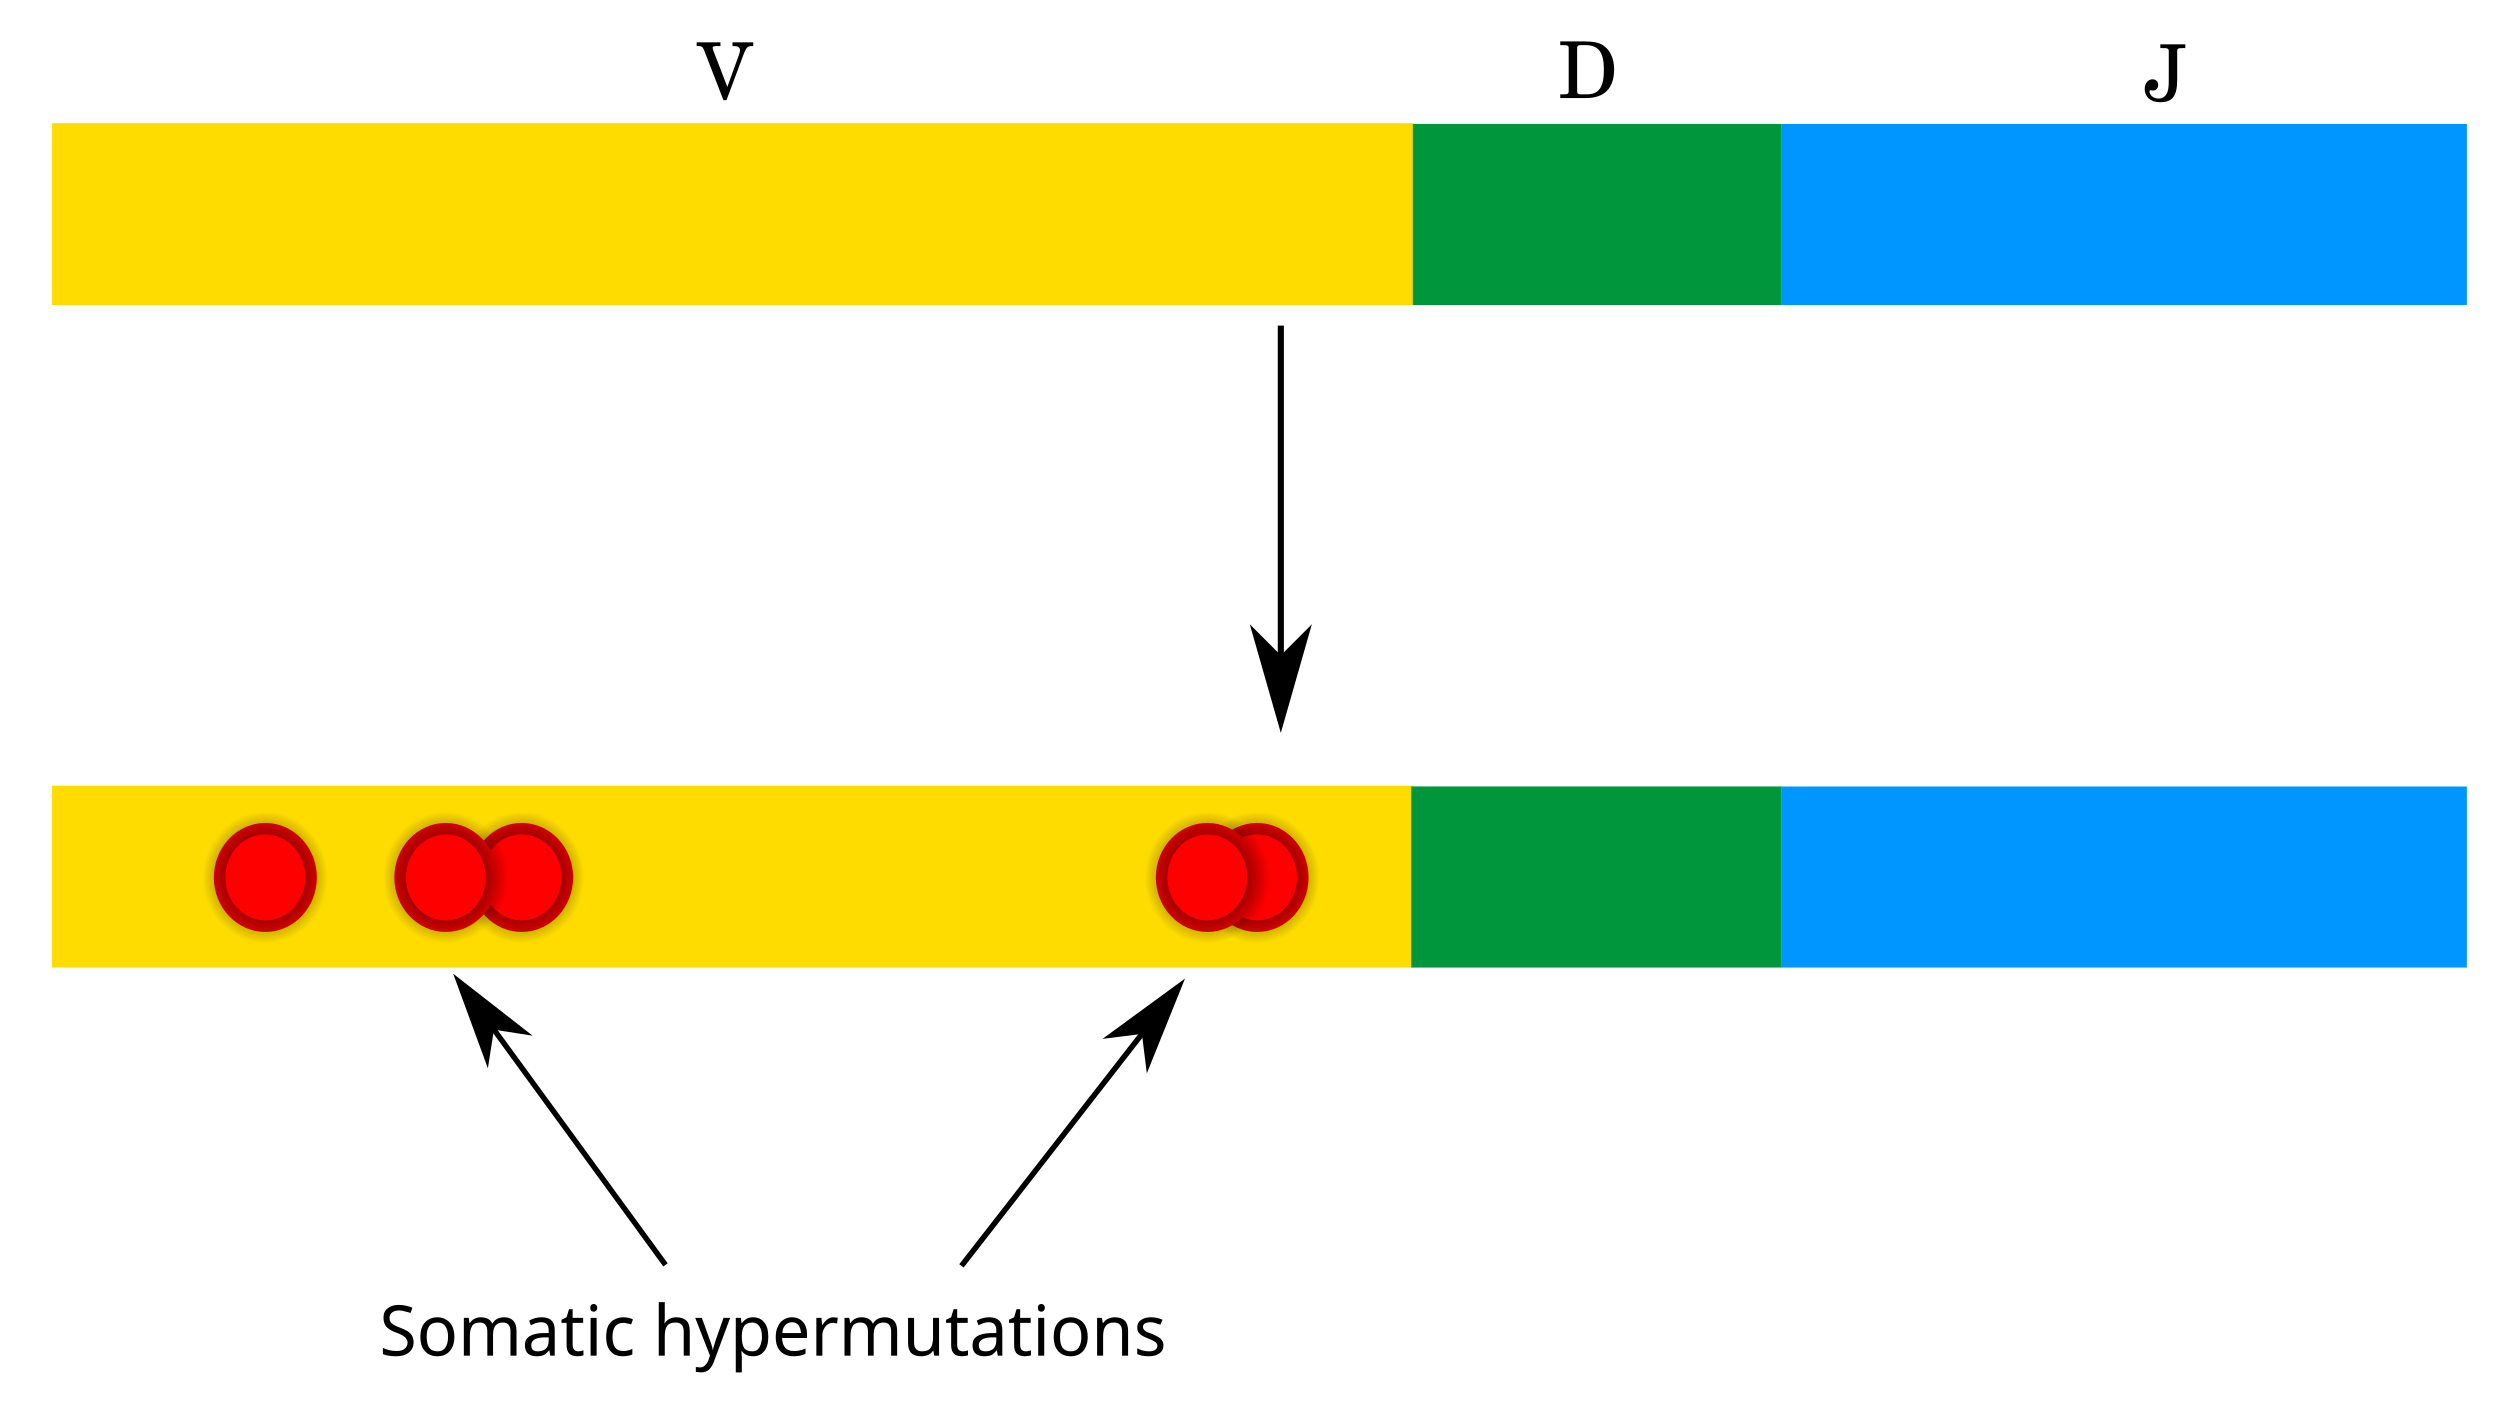
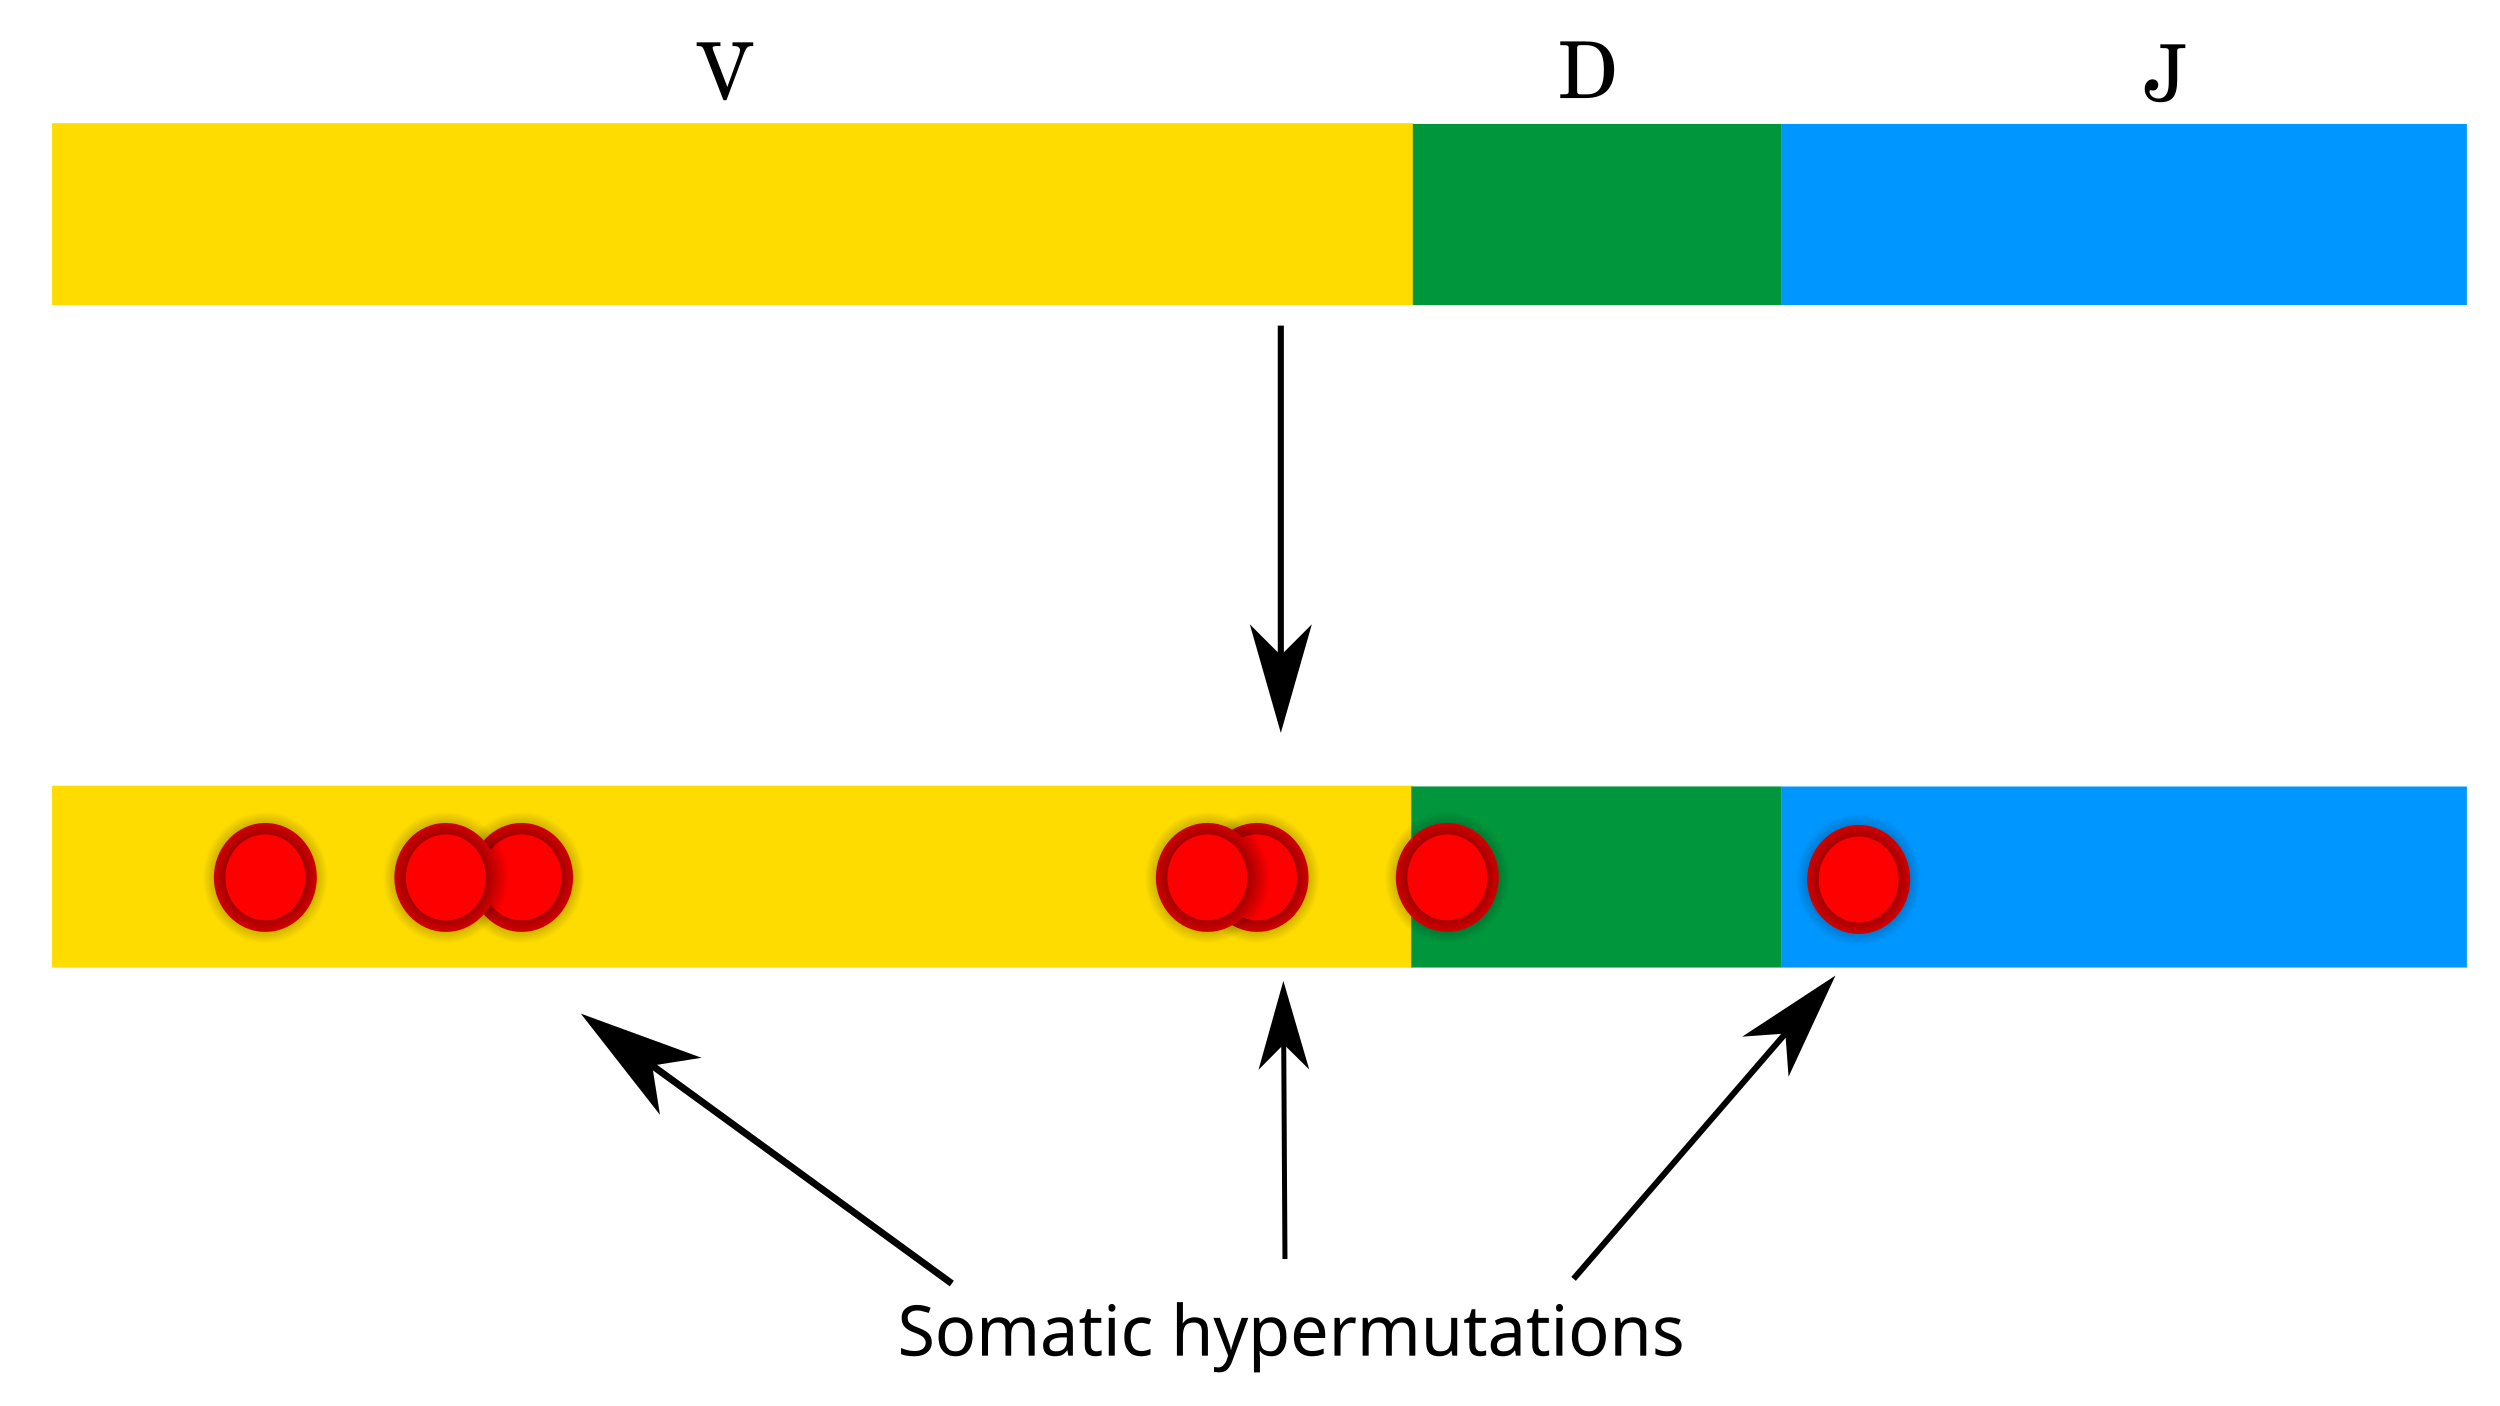
<svg xmlns="http://www.w3.org/2000/svg" xmlns:ns1="http://www.openswatchbook.org/uri/2009/osb" xmlns:xlink="http://www.w3.org/1999/xlink" width="453.543" height="255" id="svg2" version="1.0" viewBox="0 0 128 71.967">
  <defs id="defs4">
    <marker orient="auto" refY="0" refX="0" id="Arrow1Lend" style="overflow:visible">
      <path id="path14900" d="M 0,0 5,-5 -12.5,0 5,5 0,0 Z" style="fill:#000000;fill-opacity:1;fill-rule:evenodd;stroke:#000000;stroke-width:1pt;stroke-opacity:1" transform="matrix(-0.8,0,0,-0.8,-10,0)" />
    </marker>
    <marker orient="auto" refY="0" refX="0" id="Arrow1Lstart" style="overflow:visible">
      <path id="path14897" d="M 0,0 5,-5 -12.5,0 5,5 0,0 Z" style="fill:#000000;fill-opacity:1;fill-rule:evenodd;stroke:#000000;stroke-width:1pt;stroke-opacity:1" transform="matrix(0.8,0,0,0.8,10,0)" />
    </marker>
    <linearGradient id="linearGradient14838">
      <stop style="stop-color:#000000;stop-opacity:1;" offset="0" id="stop14840" />
      <stop style="stop-color:#000000;stop-opacity:0;" offset="1" id="stop14842" />
    </linearGradient>
    <linearGradient id="linearGradient8689" ns1:paint="solid">
      <stop style="stop-color:#000000;stop-opacity:1;" offset="0" id="stop8691" />
    </linearGradient>
    <linearGradient id="linearGradient8681" ns1:paint="solid">
      <stop style="stop-color:#ff0000;stop-opacity:1;" offset="0" id="stop8683" />
    </linearGradient>
    <linearGradient id="linearGradient7799" ns1:paint="solid">
      <stop style="stop-color:#390000;stop-opacity:1;" offset="0" id="stop7801" />
    </linearGradient>
    <linearGradient id="linearGradient7791" ns1:paint="solid">
      <stop style="stop-color:#006eff;stop-opacity:1;" offset="0" id="stop7793" />
    </linearGradient>
    <linearGradient id="linearGradient6351" ns1:paint="solid">
      <stop style="stop-color:#006eff;stop-opacity:1;" offset="0" id="stop6353" />
    </linearGradient>
    <radialGradient xlink:href="#linearGradient14838" id="radialGradient14850" cx="63.244" cy="769.056" fx="63.244" fy="769.056" r="2.943" gradientTransform="matrix(1.093547,0,0,1.15178,-4.797866,-118.7929)" gradientUnits="userSpaceOnUse" />
    <radialGradient xlink:href="#linearGradient14838" id="radialGradient14852" cx="28.81" cy="769.056" fx="28.81" fy="769.056" r="2.943" gradientTransform="matrix(1.093547,0,0,1.15178,-4.797866,-118.7929)" gradientUnits="userSpaceOnUse" />
    <radialGradient xlink:href="#linearGradient14838" id="radialGradient14854" cx="16.81" cy="769.056" fx="16.81" fy="769.056" r="2.943" gradientTransform="matrix(1.093547,0,0,1.15178,-4.797866,-118.7929)" gradientUnits="userSpaceOnUse" />
    <radialGradient xlink:href="#linearGradient14838" id="radialGradient14850-7" cx="63.244" cy="769.056" fx="63.244" fy="769.056" r="2.943" gradientTransform="matrix(1.093547,0,0,1.15178,-7.344008,-118.7929)" gradientUnits="userSpaceOnUse" />
    <radialGradient xlink:href="#linearGradient14838" id="radialGradient14850-8" cx="63.244" cy="769.056" fx="63.244" fy="769.056" r="2.943" gradientTransform="matrix(1.093547,0,0,1.15178,-46.33442,-118.7929)" gradientUnits="userSpaceOnUse" />
    <marker orient="auto" refY="0" refX="0" id="Arrow1Lend-5" style="overflow:visible">
      <path id="path14900-2" d="M 0,0 5,-5 -12.5,0 5,5 0,0 Z" style="fill:#000000;fill-opacity:1;fill-rule:evenodd;stroke:#000000;stroke-width:1pt;stroke-opacity:1" transform="matrix(-0.8,0,0,-0.8,-10,0)" />
    </marker>
    <marker orient="auto" refY="0" refX="0" id="Arrow1Lend-5-2" style="overflow:visible">
      <path id="path14900-2-7" d="M 0,0 5,-5 -12.5,0 5,5 0,0 Z" style="fill:#000000;fill-opacity:1;fill-rule:evenodd;stroke:#000000;stroke-width:1pt;stroke-opacity:1" transform="matrix(-0.8,0,0,-0.8,-10,0)" />
    </marker>
+     <radialGradient xlink:href="#linearGradient14838" id="radialGradient14850-7-0" cx="63.244" cy="769.056" fx="63.244" fy="769.056" r="2.943" gradientTransform="matrix(1.093547,0,0,1.15178,4.94217,-118.7929)" gradientUnits="userSpaceOnUse" />
+     <radialGradient xlink:href="#linearGradient14838" id="radialGradient14850-7-0-2" cx="63.244" cy="769.056" fx="63.244" fy="769.056" r="2.943" gradientTransform="matrix(1.093547,0,0,1.15178,26.00465,-118.6887)" gradientUnits="userSpaceOnUse" />
+     <marker orient="auto" refY="0" refX="0" id="Arrow1Lend-5-0" style="overflow:visible">
+       <path id="path14900-2-6" d="M 0,0 5,-5 -12.5,0 5,5 0,0 Z" style="fill:#000000;fill-opacity:1;fill-rule:evenodd;stroke:#000000;stroke-width:1pt;stroke-opacity:1" transform="matrix(-0.8,0,0,-0.8,-10,0)" />
+     </marker>
  </defs>
  <g id="layer1" transform="translate(4.149475e-6,-722.0648)">
    <rect style="fill:none;fill-opacity:1;stroke-width:1.063;stroke-miterlimit:4;stroke-dasharray:none;stroke-dashoffset:0" id="rect6349" width="24.058" height="22.496" x="76.125" y="709.49" />
    <rect id="rect3336-2" width="69.691" height="9.311" x="2.665" y="728.372" style="fill:#ffdc00;fill-opacity:1" />
    <rect transform="scale(1,-1)" style="fill:#00963c;fill-opacity:1" y="-737.683" x="72.336" height="9.273" width="18.884" id="rect3336-0-7-4-5" />
    <rect transform="scale(1,-1)" style="fill:#0096ff;fill-opacity:1" y="-737.683" x="91.199" height="9.27" width="35.105" id="rect3336-0-7-4-7-4-6" />
    <text xml:space="preserve" style="font-style:normal;font-variant:normal;font-weight:normal;font-stretch:normal;font-size:3.961px;line-height:125%;font-family:'TeX Gyre Schola';-inkscape-font-specification:'TeX Gyre Schola, Normal';text-align:start;letter-spacing:0px;word-spacing:0px;writing-mode:lr-tb;text-anchor:start;fill:#000000;fill-opacity:1;stroke:none;stroke-width:1px;stroke-linecap:butt;stroke-linejoin:miter;stroke-opacity:1" x="36.207" y="716.956" id="text4715-6" transform="scale(0.9860051,1.014193)">
      <tspan id="tspan4824-7" x="36.207" y="716.956" dy="0">V<tspan style="font-style:normal;font-variant:normal;font-weight:normal;font-stretch:normal;font-size:3.497px;line-height:125%;font-family:'TeX Gyre Schola';-inkscape-font-specification:'TeX Gyre Schola, Normal';text-align:start;writing-mode:lr-tb;text-anchor:start" id="tspan4828-9" />
      </tspan>
    </text>
    <text xml:space="preserve" style="font-style:normal;font-variant:normal;font-weight:normal;font-stretch:normal;font-size:3.961px;line-height:125%;font-family:'TeX Gyre Schola';-inkscape-font-specification:'TeX Gyre Schola, Normal';text-align:start;letter-spacing:0px;word-spacing:0px;writing-mode:lr-tb;text-anchor:start;fill:#000000;fill-opacity:1;stroke:none;stroke-width:1px;stroke-linecap:butt;stroke-linejoin:miter;stroke-opacity:1" x="80.912" y="716.909" id="text4719-3-4-8-3-6" transform="scale(0.9860051,1.014193)">
      <tspan id="tspan4721-7-5-1-4-0" x="80.912" y="716.909" dy="0">D<tspan style="font-style:normal;font-variant:normal;font-weight:normal;font-stretch:normal;font-size:3.497px;line-height:125%;font-family:'TeX Gyre Schola';-inkscape-font-specification:'TeX Gyre Schola, Normal';text-align:start;writing-mode:lr-tb;text-anchor:start" id="tspan4830-4-8-1-9-7" />
      </tspan>
    </text>
    <text xml:space="preserve" style="font-style:normal;font-variant:normal;font-weight:normal;font-stretch:normal;font-size:3.961px;line-height:125%;font-family:'TeX Gyre Schola';-inkscape-font-specification:'TeX Gyre Schola, Normal';text-align:start;letter-spacing:0px;word-spacing:0px;writing-mode:lr-tb;text-anchor:start;fill:#000000;fill-opacity:1;stroke:none;stroke-width:1px;stroke-linecap:butt;stroke-linejoin:miter;stroke-opacity:1" x="111.352" y="717.057" id="text4719-3-4-8-1-9-4" transform="scale(0.9860051,1.014193)">
      <tspan id="tspan4721-7-5-1-49-6-1" x="111.352" y="717.057" dy="0">J<tspan style="font-style:normal;font-variant:normal;font-weight:normal;font-stretch:normal;font-size:3.497px;line-height:125%;font-family:'TeX Gyre Schola';-inkscape-font-specification:'TeX Gyre Schola, Normal';text-align:start;writing-mode:lr-tb;text-anchor:start" id="tspan4830-4-8-1-6-0-3" />
      </tspan>
    </text>
    <rect id="rect3336-2-2" width="69.691" height="9.311" x="2.665" y="762.293" style="fill:#ffdc00;fill-opacity:1" />
    <rect transform="scale(1,-1)" style="fill:#00963c;fill-opacity:1" y="-771.604" x="72.255" height="9.273" width="18.961" id="rect3336-0-7-4-5-8" />
    <rect transform="scale(1,-1)" style="fill:#0096ff;fill-opacity:1" y="-771.604" x="91.199" height="9.27" width="35.105" id="rect3336-0-7-4-7-4-6-3" />
    <ellipse style="opacity:1;fill:#ff0000;fill-opacity:1;stroke:url(#radialGradient14854);stroke-width:1.179;stroke-miterlimit:4;stroke-dasharray:none;stroke-dashoffset:0" id="path14812" cx="13.585" cy="766.99" rx="2.637" ry="2.791" />
    <ellipse style="opacity:1;fill:#ff0000;fill-opacity:1;stroke:url(#radialGradient14852);stroke-width:1.179;stroke-miterlimit:4;stroke-dasharray:none;stroke-dashoffset:0" id="path14812-6" cx="26.707" cy="766.99" rx="2.637" ry="2.791" />
    <ellipse style="opacity:1;fill:#ff0000;fill-opacity:1;stroke:url(#radialGradient14850);stroke-width:1.179;stroke-miterlimit:4;stroke-dasharray:none;stroke-dashoffset:0" id="path14812-1" cx="64.362" cy="766.99" rx="2.637" ry="2.791" />
    <ellipse style="opacity:1;fill:#ff0000;fill-opacity:1;stroke:url(#radialGradient14850-7);stroke-width:1.179;stroke-miterlimit:4;stroke-dasharray:none;stroke-dashoffset:0" id="path14812-1-8" cx="61.816" cy="766.99" rx="2.637" ry="2.791" />
    <ellipse style="opacity:1;fill:#ff0000;fill-opacity:1;stroke:url(#radialGradient14850-8);stroke-width:1.179;stroke-miterlimit:4;stroke-dasharray:none;stroke-dashoffset:0" id="path14812-1-85" cx="22.826" cy="766.99" rx="2.637" ry="2.791" />
    <path style="fill:none;fill-rule:evenodd;stroke:#000000;stroke-width:0.313;stroke-linecap:butt;stroke-linejoin:miter;stroke-miterlimit:4;stroke-dasharray:none;stroke-opacity:1;marker-end:url(#Arrow1Lend)" d="m 65.578,738.736 0,20.247" id="path14891" />
-     <path style="fill:none;fill-rule:evenodd;stroke:#000000;stroke-width:0.279;stroke-linecap:butt;stroke-linejoin:miter;stroke-miterlimit:4;stroke-dasharray:none;stroke-opacity:1;marker-end:url(#Arrow1Lend-5)" d="M 34.072,786.827 23.522,772.358" id="path14891-9" />
-     <path style="fill:none;fill-rule:evenodd;stroke:#000000;stroke-width:0.283;stroke-linecap:butt;stroke-linejoin:miter;stroke-miterlimit:4;stroke-dasharray:none;stroke-opacity:1;marker-end:url(#Arrow1Lend-5-2)" d="M 49.226,786.878 60.335,772.601" id="path14891-9-0" />
-     <text xml:space="preserve" style="font-style:normal;font-variant:normal;font-weight:normal;font-stretch:normal;font-size:3.546px;line-height:125%;font-family:Utopia;-inkscape-font-specification:'Utopia, Normal';text-align:start;letter-spacing:0px;word-spacing:0px;writing-mode:lr;text-anchor:start;fill:#000000;fill-opacity:1;stroke:none;stroke-width:1px;stroke-linecap:butt;stroke-linejoin:miter;stroke-opacity:1;" x="19.696" y="780.396" id="text17805" transform="scale(0.9860051,1.014193)">
-       <tspan id="tspan17807" x="19.696" y="780.396">Somatic hypermutations</tspan>
+     <path style="fill:none;fill-rule:evenodd;stroke:#000000;stroke-width:0.356;stroke-linecap:butt;stroke-linejoin:miter;stroke-miterlimit:4;stroke-dasharray:none;stroke-opacity:1;marker-end:url(#Arrow1Lend-5)" d="M 48.733,787.783 30.297,774.37" id="path14891-9" />
+     <path style="fill:none;fill-rule:evenodd;stroke:#000000;stroke-width:0.256;stroke-linecap:butt;stroke-linejoin:miter;stroke-miterlimit:4;stroke-dasharray:none;stroke-opacity:1;marker-end:url(#Arrow1Lend-5-2)" d="m 65.79,786.528 -0.079,-13.746" id="path14891-9-0" />
+     <text xml:space="preserve" style="font-style:normal;font-variant:normal;font-weight:normal;font-stretch:normal;font-size:3.546px;line-height:125%;font-family:Utopia;-inkscape-font-specification:'Utopia, Normal';text-align:start;letter-spacing:0px;word-spacing:0px;writing-mode:lr-tb;text-anchor:start;fill:#000000;fill-opacity:1;stroke:none;stroke-width:1px;stroke-linecap:butt;stroke-linejoin:miter;stroke-opacity:1" x="46.602" y="780.396" id="text17805" transform="scale(0.9860051,1.014193)">
+       <tspan id="tspan17807" x="46.602" y="780.396">Somatic hypermutations</tspan>
    </text>
+     <ellipse style="opacity:1;fill:#ff0000;fill-opacity:1;stroke:url(#radialGradient14850-7-0);stroke-width:1.179;stroke-miterlimit:4;stroke-dasharray:none;stroke-dashoffset:0" id="path14812-1-8-0" cx="74.102" cy="766.99" rx="2.637" ry="2.791" />
+     <ellipse style="opacity:1;fill:#ff0000;fill-opacity:1;stroke:url(#radialGradient14850-7-0-2);stroke-width:1.179;stroke-miterlimit:4;stroke-dasharray:none;stroke-dashoffset:0" id="path14812-1-8-0-7" cx="95.165" cy="767.094" rx="2.637" ry="2.791" />
+     <path style="fill:none;fill-rule:evenodd;stroke:#000000;stroke-width:0.309;stroke-linecap:butt;stroke-linejoin:miter;stroke-miterlimit:4;stroke-dasharray:none;stroke-opacity:1;marker-end:url(#Arrow1Lend-5-0)" d="M 80.566,787.543 93.583,772.466" id="path14891-9-9" />
  </g>
</svg>
